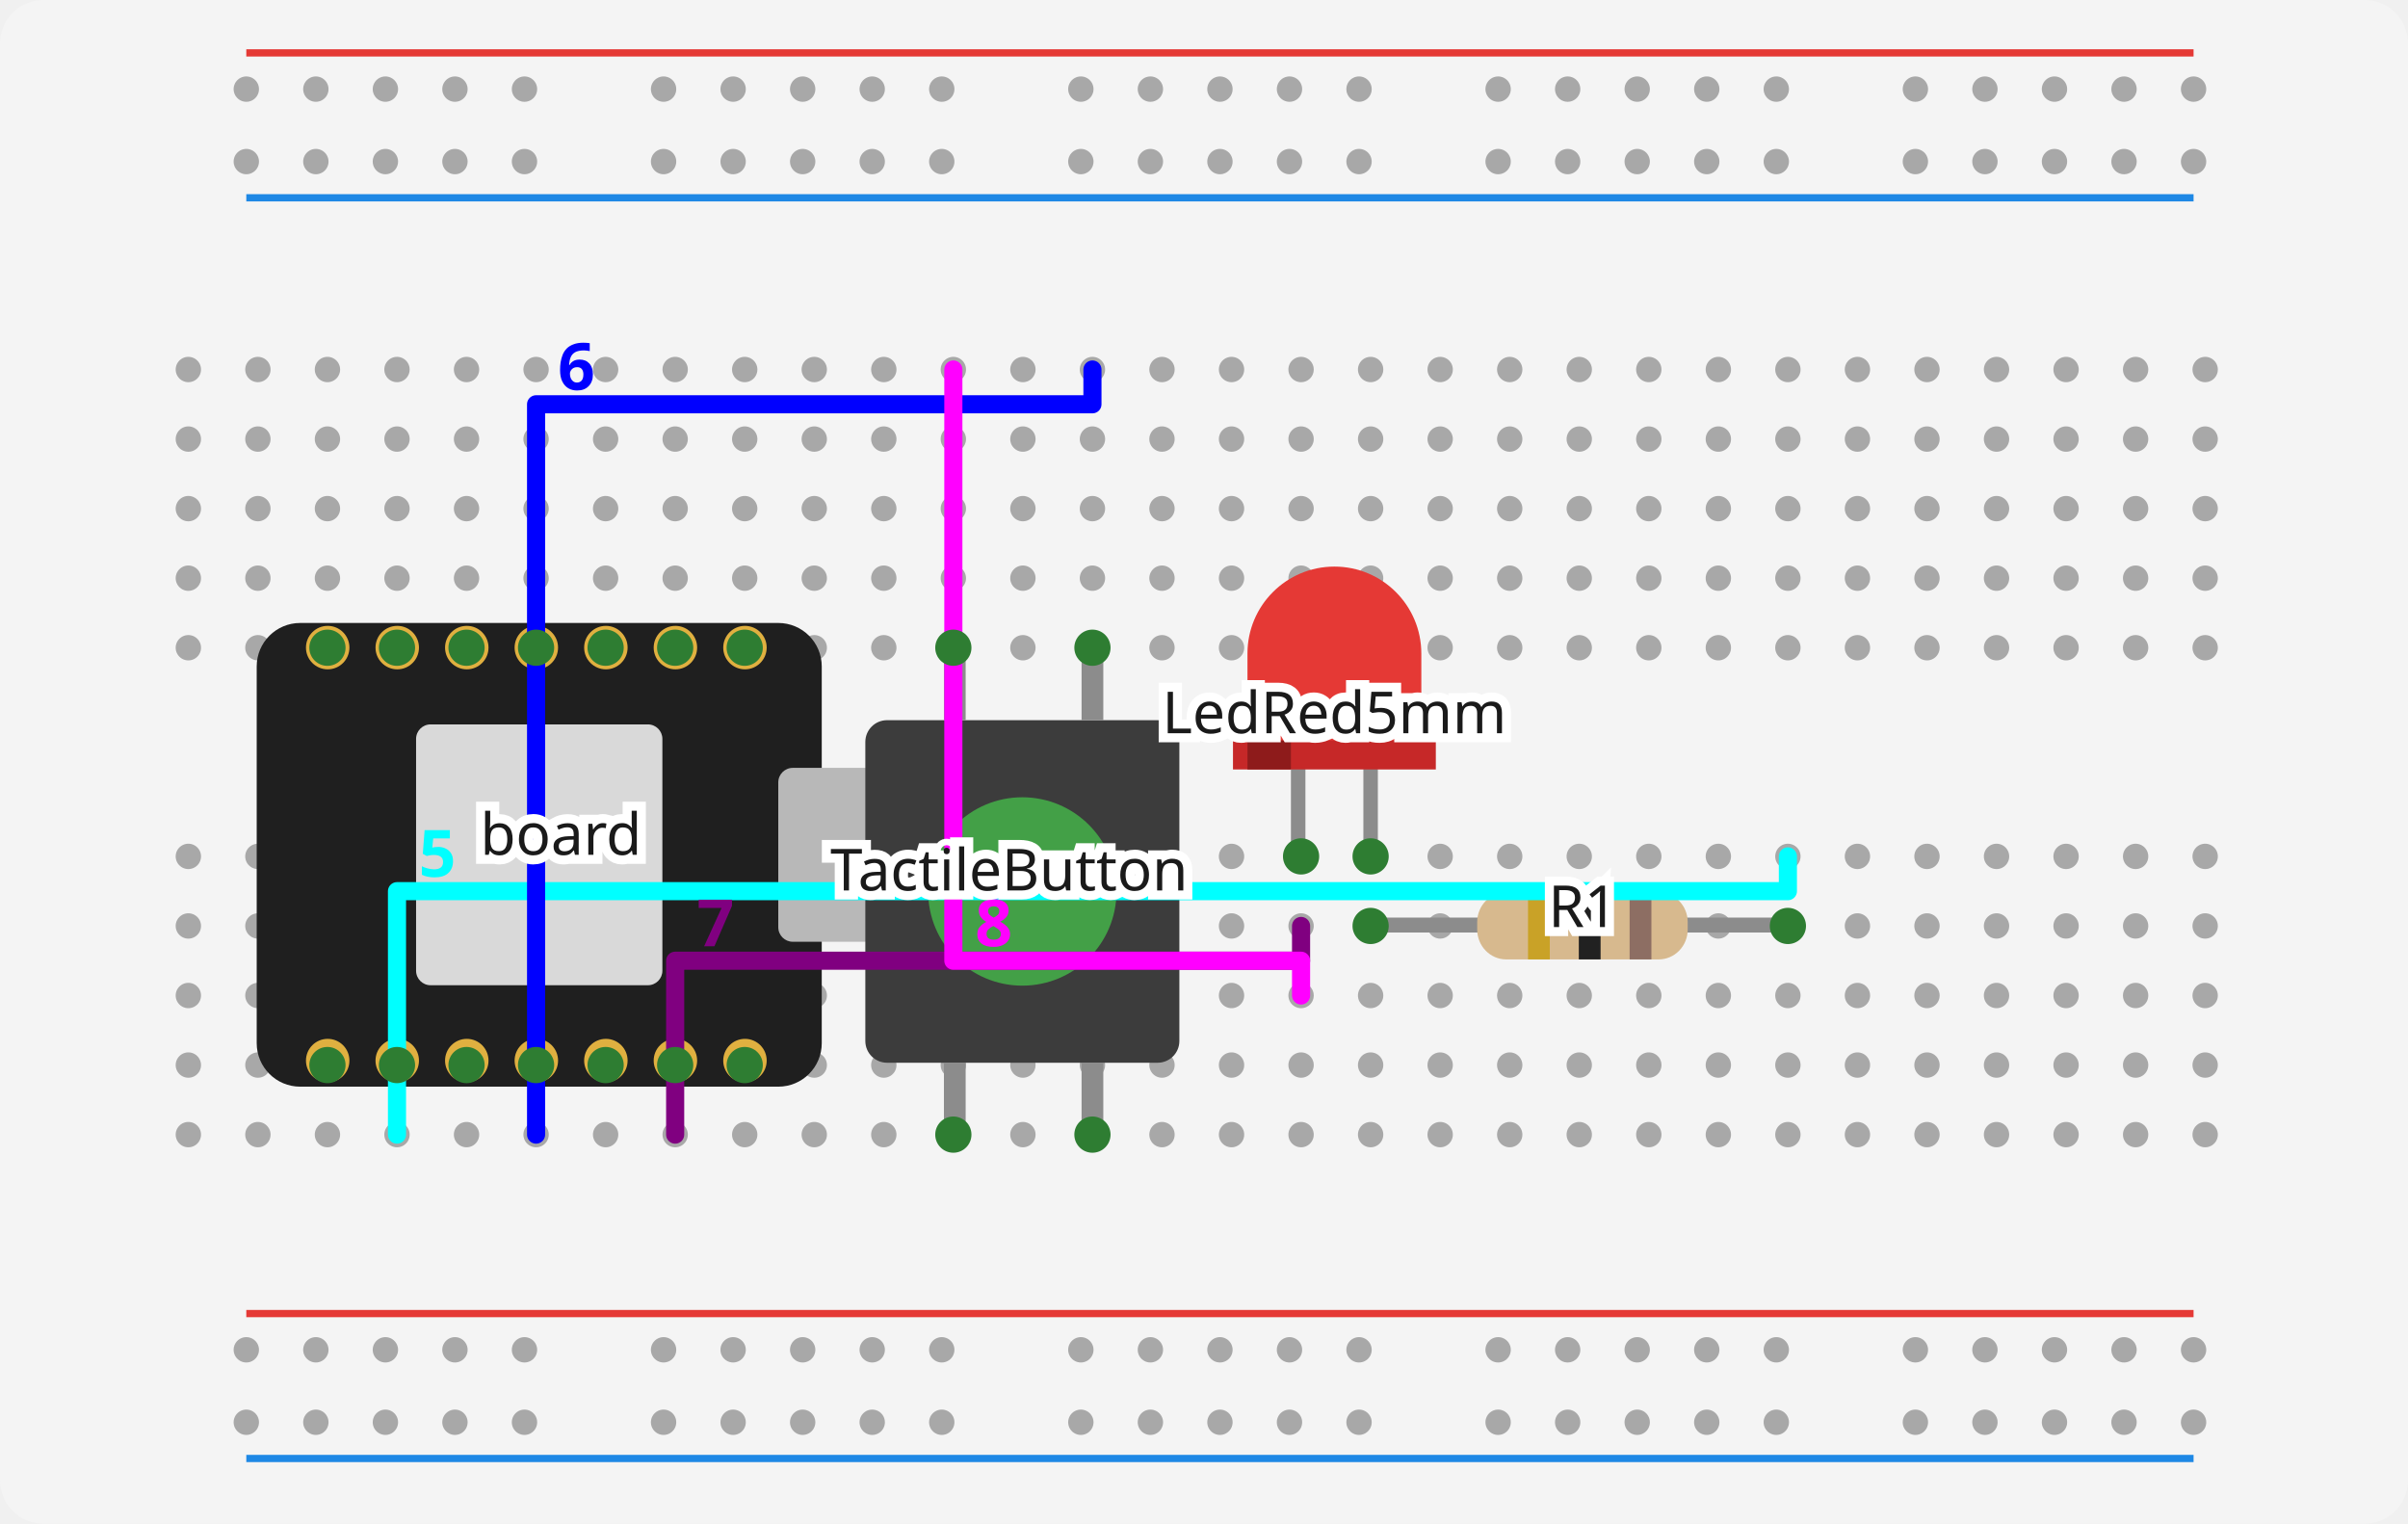
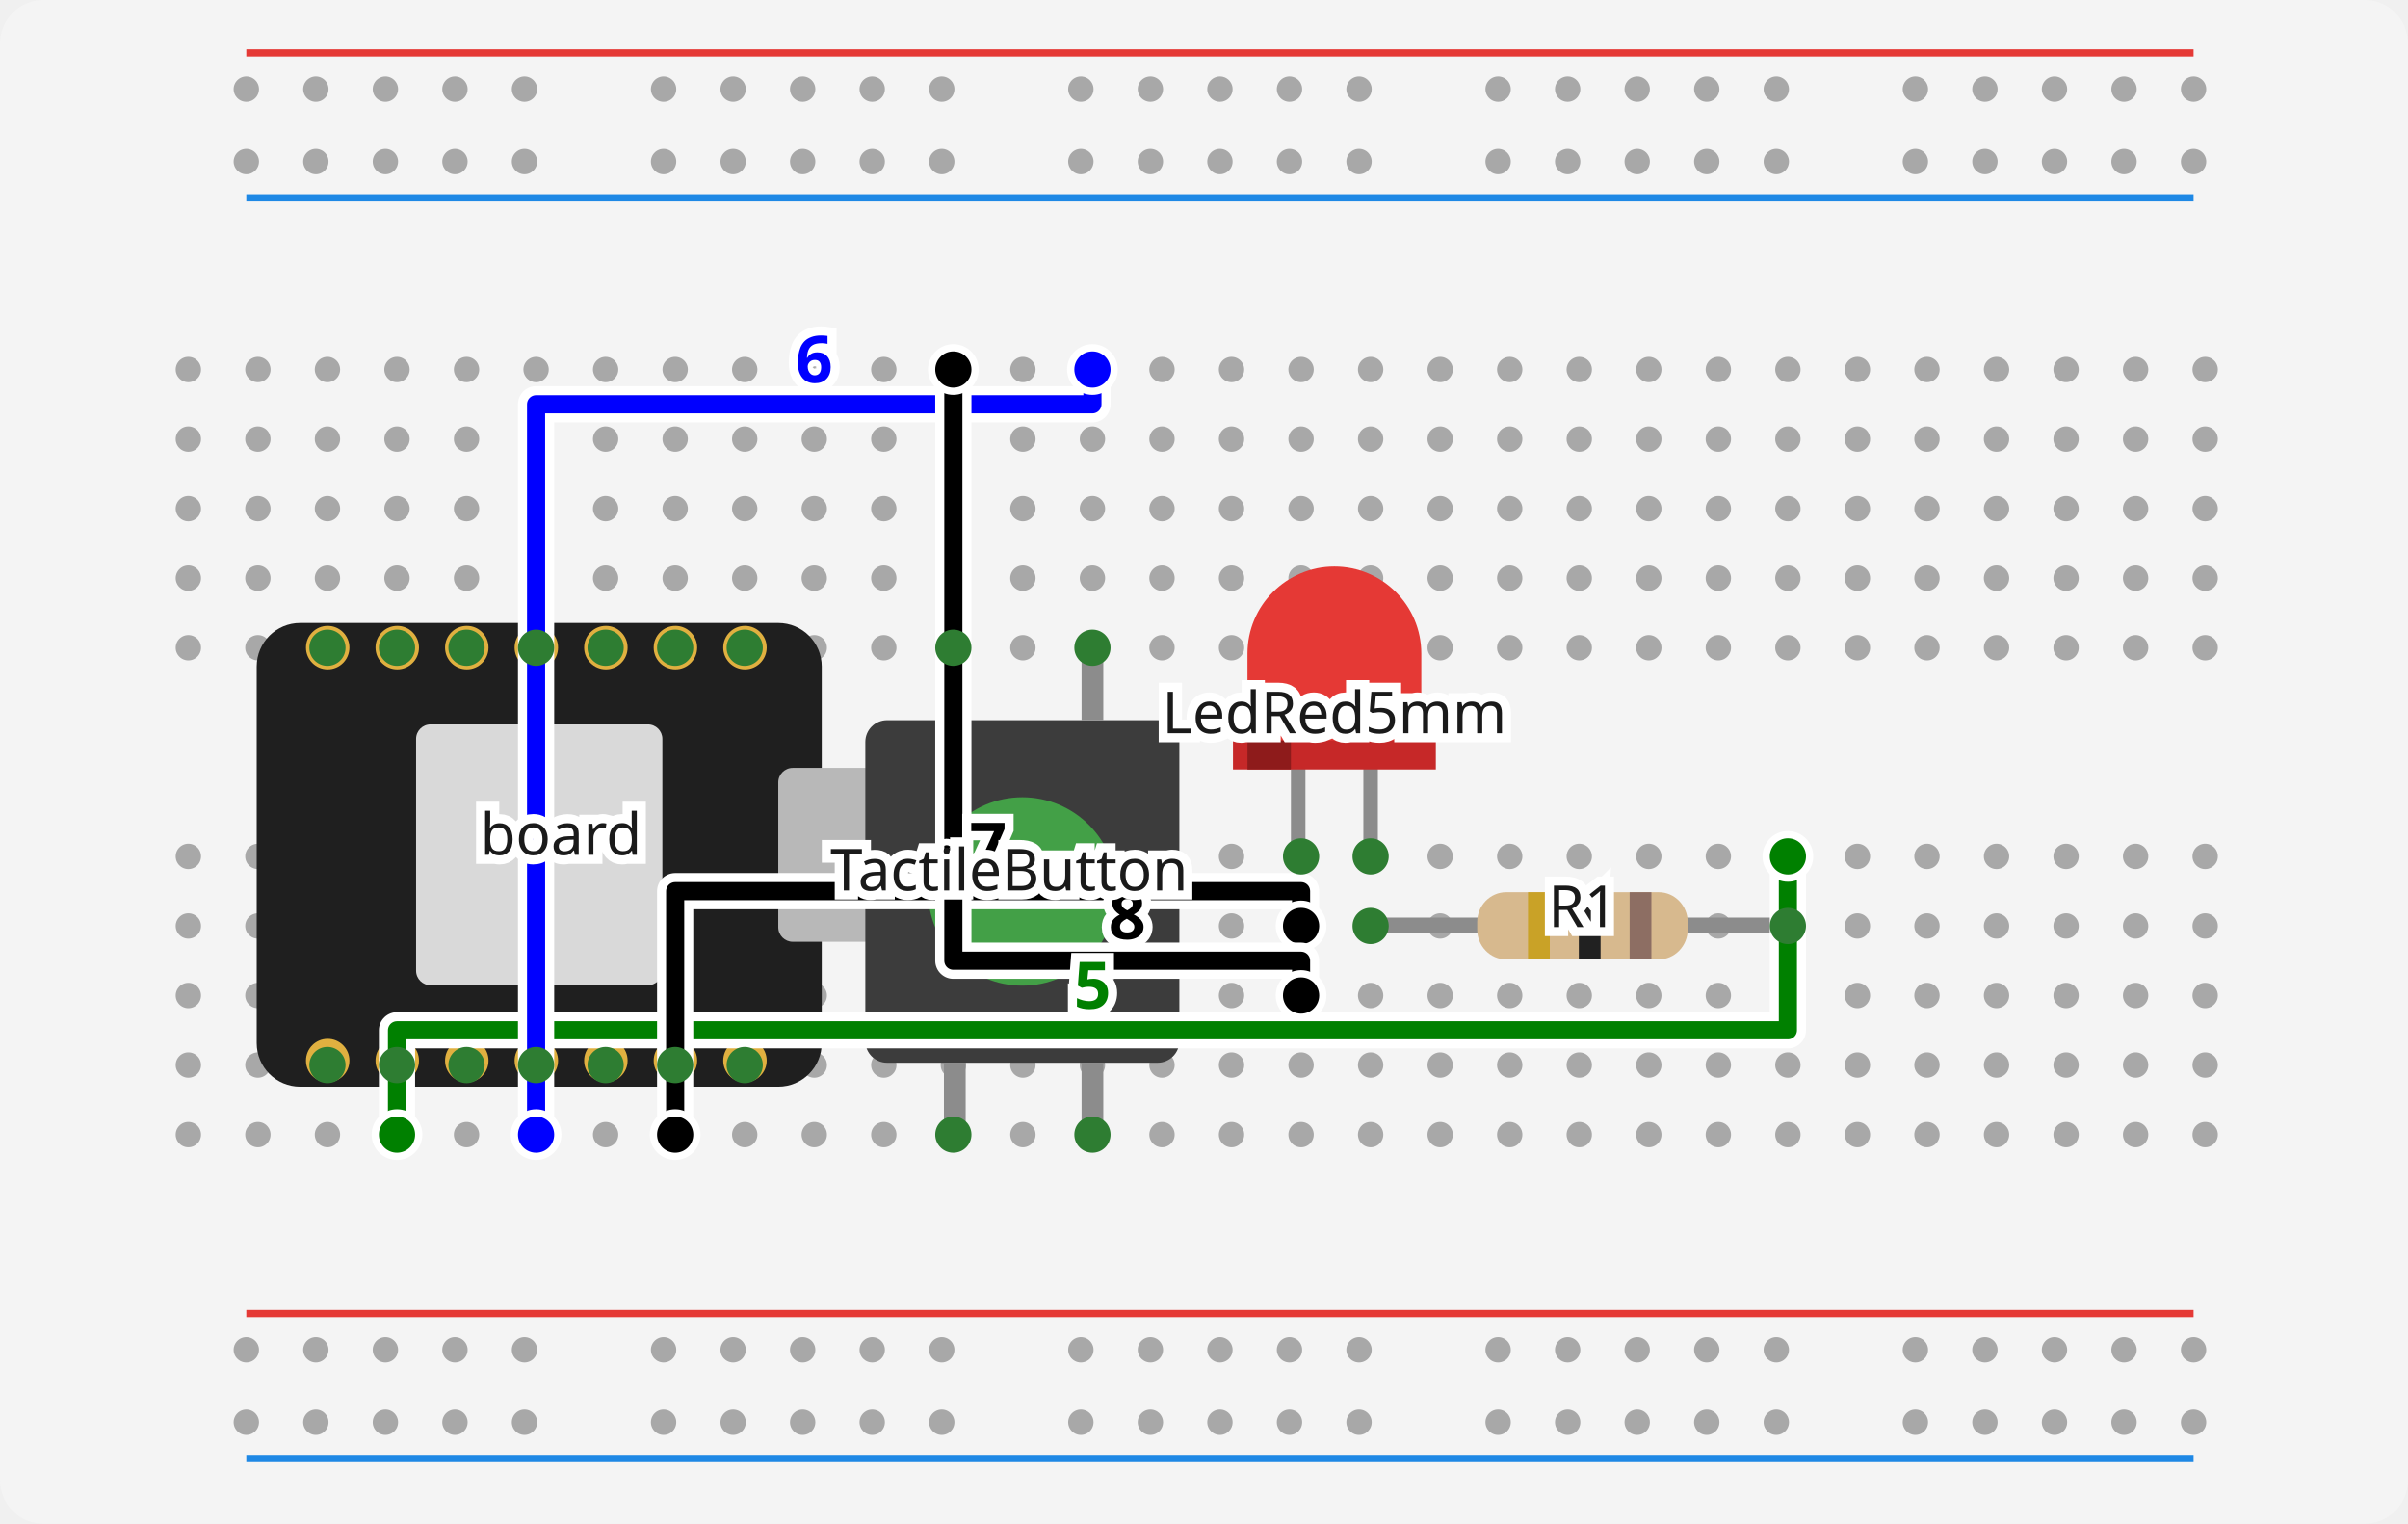
<svg xmlns="http://www.w3.org/2000/svg" width="332.4" height="210.3" viewBox="0 0 332.4 210.3">
  <rect width="332.4" height="210.3" rx="6" fill="#f4f4f4" />
  <path d="M26 51h0M26 60.6h0M26 70.2h0M26 79.8h0M26 89.4h0M26 118.2h0M26 127.8h0M26 137.4h0M26 147h0M26 156.6h0M35.6 51h0M35.6 60.6h0M35.6 70.2h0M35.6 79.8h0M35.6 89.4h0M35.6 118.2h0M35.6 127.8h0M35.6 137.4h0M35.6 147h0M35.6 156.6h0M45.2 51h0M45.2 60.6h0M45.2 70.2h0M45.2 79.8h0M45.2 89.4h0M45.2 118.2h0M45.2 127.8h0M45.2 137.4h0M45.2 147h0M45.2 156.6h0M54.8 51h0M54.8 60.6h0M54.8 70.2h0M54.8 79.8h0M54.8 89.4h0M54.8 118.2h0M54.8 127.8h0M54.8 137.4h0M54.8 147h0M54.8 156.6h0M64.4 51h0M64.4 60.6h0M64.4 70.2h0M64.4 79.8h0M64.4 89.4h0M64.4 118.2h0M64.4 127.8h0M64.4 137.4h0M64.4 147h0M64.4 156.6h0M74 51h0M74 60.6h0M74 70.2h0M74 79.8h0M74 89.4h0M74 118.2h0M74 127.8h0M74 137.4h0M74 147h0M74 156.6h0M83.6 51h0M83.6 60.6h0M83.6 70.2h0M83.6 79.8h0M83.6 89.4h0M83.6 118.2h0M83.6 127.8h0M83.6 137.4h0M83.6 147h0M83.6 156.6h0M93.2 51h0M93.2 60.6h0M93.2 70.2h0M93.2 79.8h0M93.2 89.4h0M93.2 118.2h0M93.2 127.8h0M93.2 137.4h0M93.2 147h0M93.2 156.6h0M102.8 51h0M102.8 60.6h0M102.8 70.2h0M102.8 79.8h0M102.8 89.4h0M102.8 118.2h0M102.8 127.8h0M102.8 137.4h0M102.8 147h0M102.8 156.6h0M112.4 51h0M112.4 60.6h0M112.4 70.2h0M112.4 79.8h0M112.4 89.4h0M112.4 118.2h0M112.4 127.8h0M112.4 137.4h0M112.4 147h0M112.4 156.6h0M122 51h0M122 60.6h0M122 70.2h0M122 79.8h0M122 89.4h0M122 118.2h0M122 127.8h0M122 137.4h0M122 147h0M122 156.6h0M131.6 51h0M131.6 60.6h0M131.6 70.2h0M131.6 79.8h0M131.6 89.4h0M131.6 118.2h0M131.6 127.8h0M131.6 137.4h0M131.6 147h0M131.6 156.6h0M141.2 51h0M141.2 60.6h0M141.2 70.2h0M141.2 79.8h0M141.2 89.4h0M141.2 118.2h0M141.2 127.8h0M141.2 137.4h0M141.2 147h0M141.2 156.6h0M150.8 51h0M150.8 60.6h0M150.8 70.2h0M150.8 79.8h0M150.8 89.4h0M150.8 118.2h0M150.8 127.8h0M150.8 137.4h0M150.8 147h0M150.8 156.6h0M160.4 51h0M160.4 60.6h0M160.4 70.2h0M160.4 79.8h0M160.4 89.4h0M160.4 118.2h0M160.4 127.8h0M160.4 137.4h0M160.4 147h0M160.4 156.6h0M170 51h0M170 60.6h0M170 70.2h0M170 79.8h0M170 89.4h0M170 118.2h0M170 127.8h0M170 137.4h0M170 147h0M170 156.6h0M179.6 51h0M179.6 60.6h0M179.6 70.2h0M179.6 79.8h0M179.6 89.4h0M179.6 118.2h0M179.6 127.8h0M179.6 137.4h0M179.6 147h0M179.6 156.6h0M189.2 51h0M189.2 60.6h0M189.2 70.2h0M189.2 79.8h0M189.2 89.4h0M189.2 118.2h0M189.2 127.8h0M189.2 137.4h0M189.2 147h0M189.2 156.6h0M198.8 51h0M198.8 60.6h0M198.8 70.2h0M198.8 79.8h0M198.8 89.4h0M198.8 118.2h0M198.8 127.8h0M198.8 137.4h0M198.8 147h0M198.8 156.6h0M208.4 51h0M208.4 60.6h0M208.4 70.2h0M208.4 79.8h0M208.4 89.4h0M208.4 118.2h0M208.4 127.8h0M208.4 137.4h0M208.4 147h0M208.4 156.6h0M218 51h0M218 60.6h0M218 70.2h0M218 79.8h0M218 89.4h0M218 118.2h0M218 127.8h0M218 137.4h0M218 147h0M218 156.6h0M227.6 51h0M227.6 60.6h0M227.6 70.2h0M227.6 79.8h0M227.6 89.4h0M227.6 118.2h0M227.6 127.8h0M227.6 137.4h0M227.6 147h0M227.6 156.6h0M237.2 51h0M237.2 60.6h0M237.2 70.2h0M237.2 79.8h0M237.2 89.4h0M237.2 118.2h0M237.2 127.8h0M237.2 137.4h0M237.2 147h0M237.2 156.6h0M246.8 51h0M246.8 60.6h0M246.8 70.2h0M246.8 79.8h0M246.8 89.4h0M246.8 118.2h0M246.8 127.8h0M246.8 137.4h0M246.8 147h0M246.8 156.6h0M256.4 51h0M256.4 60.6h0M256.4 70.2h0M256.4 79.8h0M256.4 89.4h0M256.4 118.2h0M256.4 127.8h0M256.4 137.4h0M256.4 147h0M256.4 156.6h0M266 51h0M266 60.6h0M266 70.2h0M266 79.8h0M266 89.4h0M266 118.2h0M266 127.8h0M266 137.4h0M266 147h0M266 156.6h0M275.6 51h0M275.6 60.6h0M275.6 70.2h0M275.6 79.8h0M275.6 89.4h0M275.6 118.2h0M275.6 127.8h0M275.6 137.4h0M275.6 147h0M275.6 156.6h0M285.2 51h0M285.2 60.6h0M285.2 70.2h0M285.2 79.8h0M285.2 89.4h0M285.2 118.2h0M285.2 127.8h0M285.2 137.4h0M285.2 147h0M285.2 156.6h0M294.8 51h0M294.8 60.6h0M294.8 70.2h0M294.8 79.8h0M294.8 89.4h0M294.8 118.2h0M294.8 127.8h0M294.8 137.4h0M294.8 147h0M294.8 156.6h0M304.4 51h0M304.4 60.6h0M304.4 70.2h0M304.4 79.8h0M304.4 89.4h0M304.4 118.2h0M304.4 127.8h0M304.4 137.4h0M304.4 147h0M304.4 156.6h0M34 12.3h0M43.6 12.3h0M53.2 12.3h0M62.8 12.3h0M72.4 12.3h0M91.6 12.3h0M101.2 12.3h0M110.8 12.3h0M120.4 12.3h0M130 12.3h0M149.2 12.3h0M158.8 12.3h0M168.4 12.3h0M178 12.3h0M187.6 12.3h0M206.8 12.3h0M216.4 12.3h0M226 12.3h0M235.6 12.3h0M245.2 12.3h0M264.4 12.3h0M274 12.3h0M283.6 12.3h0M293.2 12.3h0M302.8 12.3h0M34 22.3h0M43.6 22.3h0M53.2 22.3h0M62.8 22.3h0M72.4 22.3h0M91.6 22.3h0M101.2 22.3h0M110.8 22.3h0M120.4 22.3h0M130 22.3h0M149.2 22.3h0M158.8 22.3h0M168.4 22.3h0M178 22.3h0M187.6 22.3h0M206.8 22.3h0M216.4 22.3h0M226 22.3h0M235.6 22.3h0M245.2 22.3h0M264.4 22.3h0M274 22.3h0M283.6 22.3h0M293.2 22.3h0M302.8 22.3h0M34 186.3h0M43.6 186.3h0M53.2 186.3h0M62.8 186.3h0M72.4 186.3h0M91.6 186.3h0M101.2 186.3h0M110.8 186.3h0M120.4 186.3h0M130 186.3h0M149.2 186.3h0M158.8 186.3h0M168.4 186.3h0M178 186.3h0M187.6 186.3h0M206.8 186.3h0M216.4 186.3h0M226 186.3h0M235.6 186.3h0M245.2 186.3h0M264.4 186.3h0M274 186.3h0M283.6 186.3h0M293.2 186.3h0M302.8 186.3h0M34 196.3h0M43.6 196.3h0M53.2 196.3h0M62.8 196.3h0M72.4 196.3h0M91.6 196.3h0M101.2 196.3h0M110.8 196.3h0M120.4 196.3h0M130 196.3h0M149.2 196.3h0M158.8 196.3h0M168.4 196.3h0M178 196.3h0M187.6 196.3h0M206.8 196.3h0M216.4 196.3h0M226 196.3h0M235.6 196.3h0M245.2 196.3h0M264.4 196.3h0M274 196.3h0M283.6 196.3h0M293.2 196.3h0M302.8 196.3h0" stroke="#a8a8a8" stroke-width="3.5" stroke-linecap="round" />
  <line x1="34" y1="7.3" x2="302.8" y2="7.3" stroke-width="1" stroke="#e53935" />
  <line x1="34" y1="27.3" x2="302.8" y2="27.3" stroke-width="1" stroke="#1e88e5" />
  <line x1="34" y1="181.3" x2="302.8" y2="181.3" stroke-width="1" stroke="#e53935" />
  <line x1="34" y1="201.3" x2="302.8" y2="201.3" stroke-width="1" stroke="#1e88e5" />
  <g transform="translate(43.435 73.982) rotate(90 34 44)">
    <g transform="scale(1 1) translate(0 0)">
      <rect x="2" y="8" width="64" height="78" rx="6" fill="#1f1f1f" />
      <rect x="22" y="0" width="24" height="14" rx="2" fill="#b8b8b8" />
      <rect x="16" y="30" width="36" height="34" rx="2" fill="#d9d9d9" />
      <g fill="#e0b040">
        <circle cx="5.4" cy="18.6" r="3" />
        <circle cx="5.4" cy="28.2" r="3" />
        <circle cx="5.4" cy="37.8" r="3" />
        <circle cx="5.4" cy="47.4" r="3" />
        <circle cx="5.4" cy="57" r="3" />
        <circle cx="5.4" cy="66.6" r="3" />
        <circle cx="5.4" cy="76.2" r="3" />
        <circle cx="62.4" cy="18.6" r="3" />
        <circle cx="62.4" cy="28.2" r="3" />
        <circle cx="62.4" cy="37.8" r="3" />
        <circle cx="62.4" cy="47.4" r="3" />
        <circle cx="62.4" cy="57" r="3" />
        <circle cx="62.4" cy="66.6" r="3" />
        <circle cx="62.4" cy="76.2" r="3" />
      </g>
    </g>
  </g>
  <g transform="translate(105.8 98.4) rotate(90 33.5 24.5)">
    <g transform="scale(1 1) translate(0 0)">
      <rect x="10" y="1" width="47.28" height="43.35" rx="3" fill="#3c3c3c" />
      <rect x="0" y="11.5" width="10" height="3" fill="#8c8c8c" />
      <rect x="0" y="30.5" width="10" height="3" fill="#8c8c8c" />
      <rect x="57.28" y="11.5" width="10" height="3" fill="#8c8c8c" />
      <rect x="57.28" y="30.5" width="10" height="3" fill="#8c8c8c" />
      <circle cx="33.64" cy="22.68" r="13" fill="#43a047" />
    </g>
  </g>
  <g transform="translate(164.2 76.2) rotate(0 20 25)">
    <g transform="scale(1 1) translate(0 0)">
      <rect x="14" y="26" width="2" height="16" fill="#8c8c8c" />
      <rect x="24" y="26" width="2" height="16" fill="#8c8c8c" />
      <path d="M8 28 V14 A12 12 0 0 1 32 14 V28 Z" fill="#e53935" />
      <rect x="6" y="26" width="28" height="4" fill="#c62828" />
      <path d="M8 26 H14 V30 H8 Z" fill="#8e1b1b" />
    </g>
  </g>
  <g transform="translate(189 122.45) rotate(180 29.5 5.5)">
    <g transform="scale(1.002 1.031) translate(0 0)">
      <rect x="0" y="4.6" width="59" height="2" fill="#8c8c8c" />
      <rect x="15" y="1" width="29" height="9" rx="4" fill="#d7b98e" />
      <rect x="20" y="1" width="3" height="9" fill="#8d6e63" />
      <rect x="27" y="1" width="3" height="9" fill="#212121" />
      <rect x="34" y="1" width="3" height="9" fill="#c9a227" />
    </g>
  </g>
-   <path d="M54.8 156.6L54.8 123L246.8 123L246.8 118.2" fill="none" stroke="cyan" stroke-width="2.5" stroke-linecap="round" stroke-linejoin="round" />
-   <text x="57.8" y="121" font-size="9" font-family="sans-serif" font-weight="bold" fill="cyan">5</text>
-   <path d="M74 156.6L74 55.8L150.8 55.8L150.8 51" fill="none" stroke="blue" stroke-width="2.5" stroke-linecap="round" stroke-linejoin="round" />
-   <text x="77" y="53.8" font-size="9" font-family="sans-serif" font-weight="bold" fill="blue">6</text>
-   <path d="M93.2 156.6L93.2 132.6L179.6 132.6L179.6 127.8" fill="none" stroke="purple" stroke-width="2.5" stroke-linecap="round" stroke-linejoin="round" />
-   <text x="96.2" y="130.6" font-size="9" font-family="sans-serif" font-weight="bold" fill="purple">7</text>
-   <path d="M131.6 51L131.6 132.6L179.6 132.6L179.6 137.4" fill="none" stroke="magenta" stroke-width="2.5" stroke-linecap="round" stroke-linejoin="round" />
-   <text x="134.6" y="130.6" font-size="9" font-family="sans-serif" font-weight="bold" fill="magenta">8</text>
+   <g class="wire">
+     <path d="M54.8 156.6L54.8 142.2L246.8 142.2L246.8 118.2" fill="none" stroke="#ffffff" stroke-width="5" stroke-linecap="round" stroke-linejoin="round" />
+     <path d="M54.8 156.6L54.8 142.2L246.8 142.2L246.8 118.2" fill="none" stroke="green" stroke-width="2.5" stroke-linecap="round" stroke-linejoin="round" />
+     <circle cx="54.8" cy="156.6" r="3" fill="green" stroke="#ffffff" stroke-width="1" />
+     <circle cx="246.8" cy="118.2" r="3" fill="green" stroke="#ffffff" stroke-width="1" />
+   </g>
+   <g class="wire">
+     <path d="M74 156.6L74 55.8L150.8 55.8L150.8 51" fill="none" stroke="#ffffff" stroke-width="5" stroke-linecap="round" stroke-linejoin="round" />
+     <path d="M74 156.6L74 55.8L150.8 55.8L150.8 51" fill="none" stroke="blue" stroke-width="2.5" stroke-linecap="round" stroke-linejoin="round" />
+     <circle cx="74" cy="156.6" r="3" fill="blue" stroke="#ffffff" stroke-width="1" />
+     <circle cx="150.8" cy="51" r="3" fill="blue" stroke="#ffffff" stroke-width="1" />
+   </g>
+   <g class="wire">
+     <path d="M93.2 156.6L93.2 123L179.6 123L179.6 127.8" fill="none" stroke="#ffffff" stroke-width="5" stroke-linecap="round" stroke-linejoin="round" />
+     <path d="M93.2 156.6L93.2 123L179.6 123L179.6 127.8" fill="none" stroke="black" stroke-width="2.5" stroke-linecap="round" stroke-linejoin="round" />
+     <circle cx="93.2" cy="156.6" r="3" fill="black" stroke="#ffffff" stroke-width="1" />
+     <circle cx="179.6" cy="127.8" r="3" fill="black" stroke="#ffffff" stroke-width="1" />
+   </g>
+   <g class="wire">
+     <path d="M131.6 51L131.6 132.6L179.6 132.6L179.6 137.4" fill="none" stroke="#ffffff" stroke-width="5" stroke-linecap="round" stroke-linejoin="round" />
+     <path d="M131.6 51L131.6 132.6L179.6 132.6L179.6 137.4" fill="none" stroke="black" stroke-width="2.5" stroke-linecap="round" stroke-linejoin="round" />
+     <circle cx="131.6" cy="51" r="3" fill="black" stroke="#ffffff" stroke-width="1" />
+     <circle cx="179.6" cy="137.4" r="3" fill="black" stroke="#ffffff" stroke-width="1" />
+   </g>
+   <text x="150.8" y="139.2" font-size="9" font-family="sans-serif" font-weight="bold" text-anchor="middle" fill="green" stroke="#ffffff" stroke-width="2.5" paint-order="stroke">5</text>
+   <text x="112.4" y="52.8" font-size="9" font-family="sans-serif" font-weight="bold" text-anchor="middle" fill="blue" stroke="#ffffff" stroke-width="2.5" paint-order="stroke">6</text>
+   <text x="136.4" y="120" font-size="9" font-family="sans-serif" font-weight="bold" text-anchor="middle" fill="black" stroke="#ffffff" stroke-width="2.5" paint-order="stroke">7</text>
+   <text x="155.6" y="129.6" font-size="9" font-family="sans-serif" font-weight="bold" text-anchor="middle" fill="black" stroke="#ffffff" stroke-width="2.5" paint-order="stroke">8</text>
  <circle cx="102.8" cy="89.4" r="2.5" fill="#2e7d32" />
  <circle cx="93.2" cy="89.4" r="2.5" fill="#2e7d32" />
  <circle cx="83.6" cy="89.4" r="2.5" fill="#2e7d32" />
  <circle cx="74" cy="89.4" r="2.5" fill="#2e7d32" />
  <circle cx="64.4" cy="89.4" r="2.5" fill="#2e7d32" />
  <circle cx="54.8" cy="89.4" r="2.5" fill="#2e7d32" />
  <circle cx="45.2" cy="89.4" r="2.5" fill="#2e7d32" />
  <circle cx="45.2" cy="147" r="2.5" fill="#2e7d32" />
  <circle cx="54.8" cy="147" r="2.5" fill="#2e7d32" />
  <circle cx="64.4" cy="147" r="2.5" fill="#2e7d32" />
  <circle cx="74" cy="147" r="2.5" fill="#2e7d32" />
  <circle cx="83.6" cy="147" r="2.5" fill="#2e7d32" />
  <circle cx="93.2" cy="147" r="2.5" fill="#2e7d32" />
  <circle cx="102.8" cy="147" r="2.5" fill="#2e7d32" />
  <text x="77.435" y="117.982" font-size="8" font-family="sans-serif" text-anchor="middle" fill="#1a1a1a" stroke="#ffffff" stroke-width="2.5" paint-order="stroke">board</text>
  <circle cx="150.8" cy="89.4" r="2.5" fill="#2e7d32" />
  <circle cx="131.6" cy="89.4" r="2.5" fill="#2e7d32" />
  <circle cx="150.8" cy="156.6" r="2.5" fill="#2e7d32" />
  <circle cx="131.6" cy="156.6" r="2.5" fill="#2e7d32" />
  <text x="139.3" y="122.9" font-size="8" font-family="sans-serif" text-anchor="middle" fill="#1a1a1a" stroke="#ffffff" stroke-width="2.5" paint-order="stroke">TactileButton</text>
  <circle cx="189.2" cy="118.2" r="2.5" fill="#2e7d32" />
  <circle cx="179.6" cy="118.2" r="2.5" fill="#2e7d32" />
  <text x="184.2" y="101.2" font-size="8" font-family="sans-serif" text-anchor="middle" fill="#1a1a1a" stroke="#ffffff" stroke-width="2.5" paint-order="stroke">LedRed5mm</text>
  <circle cx="246.8" cy="127.8" r="2.5" fill="#2e7d32" />
  <circle cx="189.2" cy="127.8" r="2.5" fill="#2e7d32" />
  <text x="218.5" y="127.95" font-size="8" font-family="sans-serif" text-anchor="middle" fill="#1a1a1a" stroke="#ffffff" stroke-width="2.5" paint-order="stroke">R1</text>
</svg>
